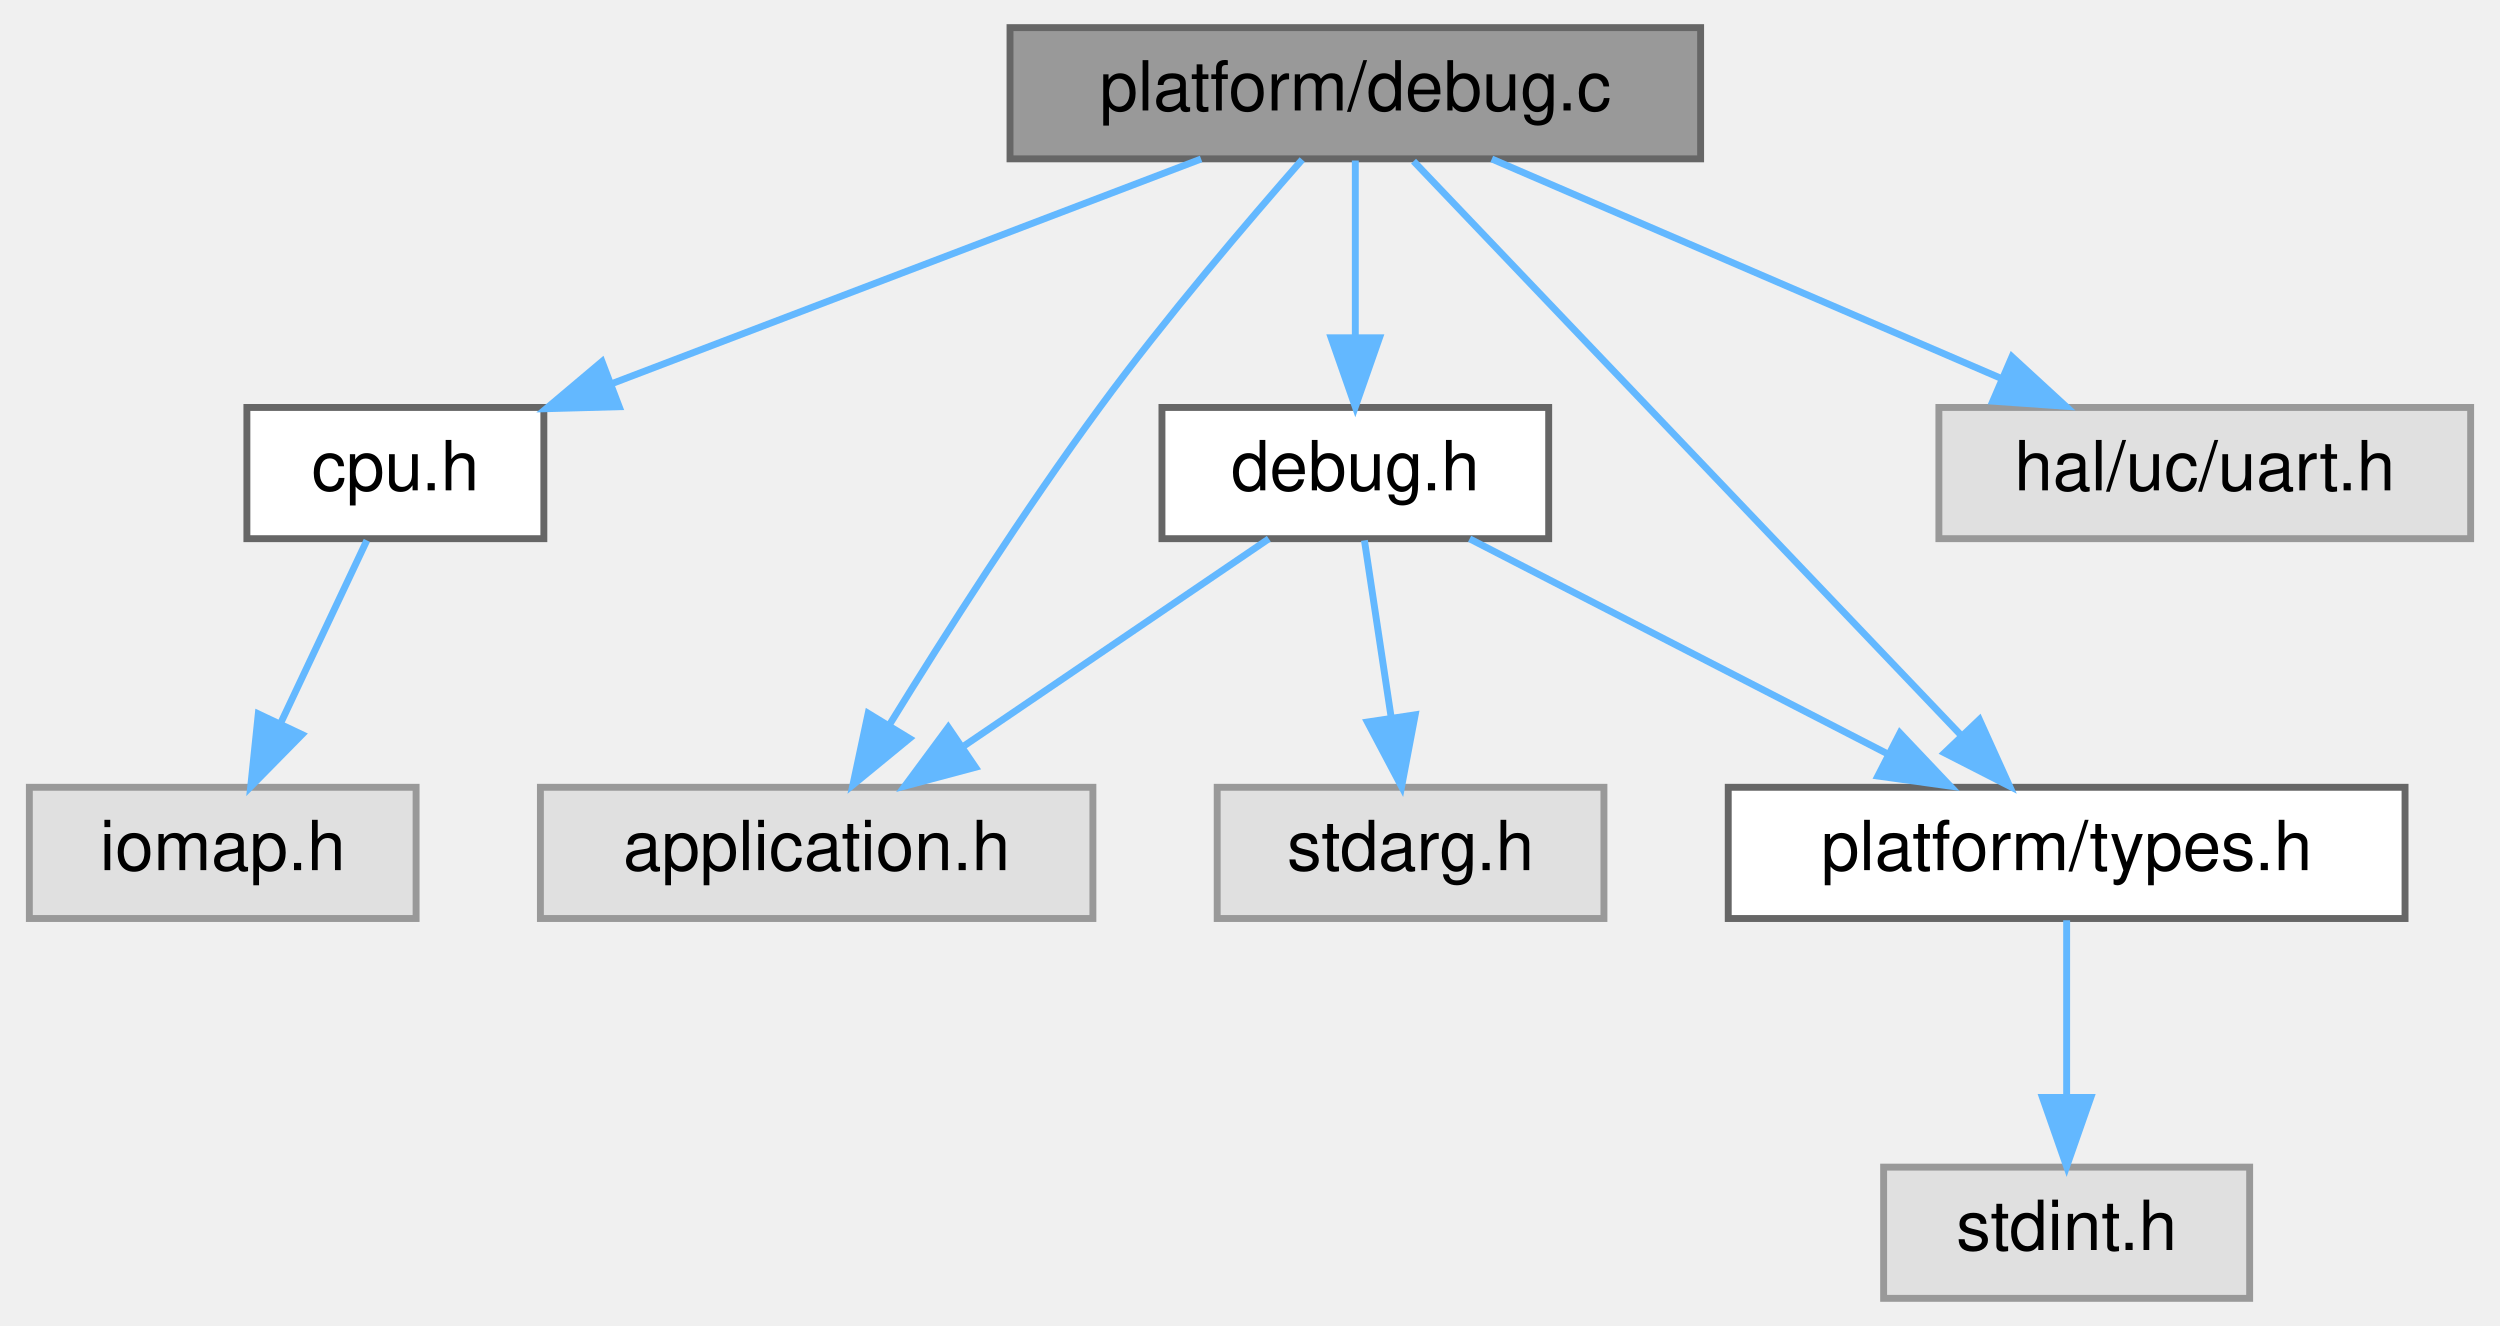
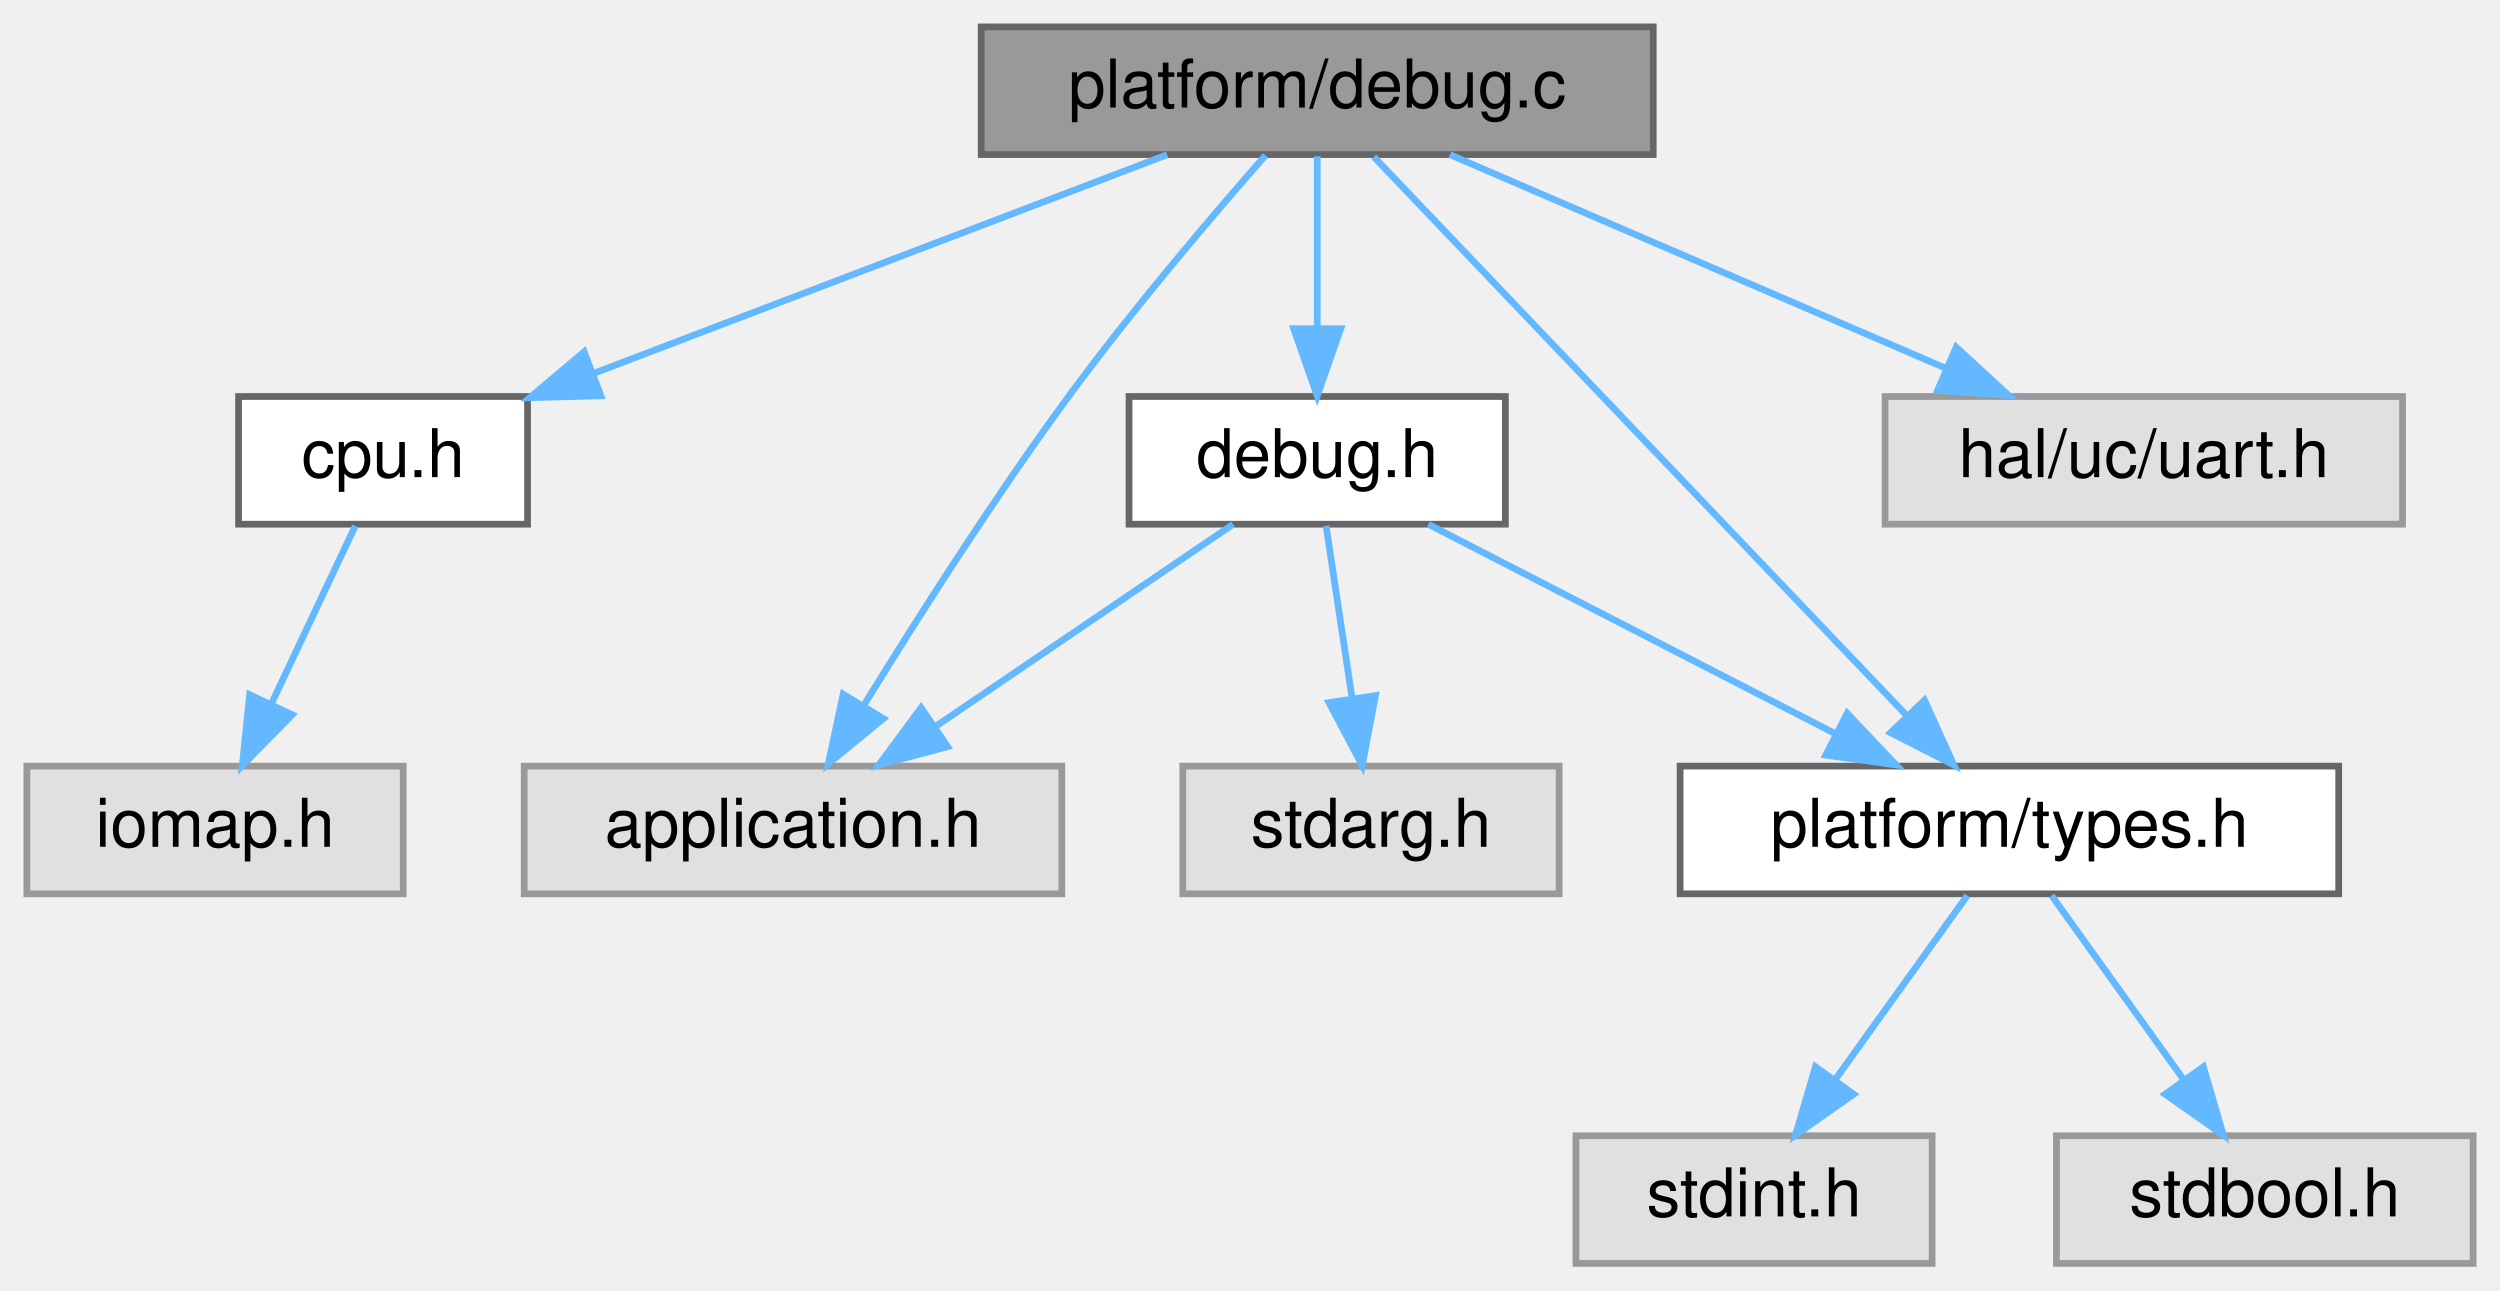
- <svg xmlns="http://www.w3.org/2000/svg" xmlns:xlink="http://www.w3.org/1999/xlink" width="362pt" height="192pt" viewBox="0.00 0.00 361.50 192.00">
+ <svg xmlns="http://www.w3.org/2000/svg" xmlns:xlink="http://www.w3.org/1999/xlink" width="372pt" height="192pt" viewBox="0.00 0.00 372.00 192.00">
  <g id="graph0" class="graph" transform="scale(1 1) rotate(0) translate(4 188)">
    <g id="Node000001" class="node">
      <g id="a_Node000001">
        <a xlink:title=" ">
          <polygon fill="#999999" stroke="#666666" points="242,-184 142,-184 142,-165 242,-165 242,-184" />
          <text text-anchor="middle" x="192" y="-172" font-family="Helvetica,sans-Serif" font-size="10.00">platform/debug.c</text>
        </a>
      </g>
    </g>
    <g id="Node000002" class="node">
      <g id="a_Node000002">
        <a xlink:href="cpu_8h.html" target="_top" xlink:title="Definitions for EBS CPU controls.">
          <polygon fill="white" stroke="#666666" points="74.5,-129 31.5,-129 31.5,-110 74.5,-110 74.5,-129" />
          <text text-anchor="middle" x="53" y="-117" font-family="Helvetica,sans-Serif" font-size="10.00">cpu.h</text>
        </a>
      </g>
    </g>
    <g id="edge1_Node000001_Node000002" class="edge">
      <g id="a_edge1_Node000001_Node000002">
        <a xlink:title=" ">
          <path fill="none" stroke="#63b8ff" d="M169.67,-164.98C146.53,-156.16 110.19,-142.31 84.22,-132.4" />
          <polygon fill="#63b8ff" stroke="#63b8ff" points="85.41,-129.11 74.82,-128.82 82.92,-135.65 85.41,-129.11" />
        </a>
      </g>
    </g>
    <g id="Node000004" class="node">
      <g id="a_Node000004">
        <a xlink:href="debug_8h.html" target="_top" xlink:title=" ">
          <polygon fill="white" stroke="#666666" points="220,-129 164,-129 164,-110 220,-110 220,-129" />
          <text text-anchor="middle" x="192" y="-117" font-family="Helvetica,sans-Serif" font-size="10.00">debug.h</text>
        </a>
      </g>
    </g>
    <g id="edge3_Node000001_Node000004" class="edge">
      <g id="a_edge3_Node000001_Node000004">
        <a xlink:title=" ">
          <path fill="none" stroke="#63b8ff" d="M192,-164.75C192,-157.8 192,-147.85 192,-139.13" />
          <polygon fill="#63b8ff" stroke="#63b8ff" points="195.5,-139.09 192,-129.09 188.5,-139.09 195.5,-139.09" />
        </a>
      </g>
    </g>
    <g id="Node000005" class="node">
      <g id="a_Node000005">
        <a xlink:title=" ">
          <polygon fill="#e0e0e0" stroke="#999999" points="154,-74 74,-74 74,-55 154,-55 154,-74" />
          <text text-anchor="middle" x="114" y="-62" font-family="Helvetica,sans-Serif" font-size="10.00">application.h</text>
        </a>
      </g>
    </g>
-     <g id="edge9_Node000001_Node000005" class="edge">
-       <g id="a_edge9_Node000001_Node000005">
+     <g id="edge10_Node000001_Node000005" class="edge">
+       <g id="a_edge10_Node000001_Node000005">
        <a xlink:title=" ">
          <path fill="none" stroke="#63b8ff" d="M184.31,-164.89C176.59,-156.1 164.52,-141.96 155,-129 143.98,-114 132.59,-96.13 124.61,-83.17" />
          <polygon fill="#63b8ff" stroke="#63b8ff" points="127.44,-81.07 119.25,-74.35 121.46,-84.71 127.44,-81.07" />
        </a>
      </g>
    </g>
    <g id="Node000007" class="node">
      <g id="a_Node000007">
        <a xlink:href="types_8h.html" target="_top" xlink:title=" ">
          <polygon fill="white" stroke="#666666" points="344,-74 246,-74 246,-55 344,-55 344,-74" />
          <text text-anchor="middle" x="295" y="-62" font-family="Helvetica,sans-Serif" font-size="10.00">platform/types.h</text>
        </a>
      </g>
    </g>
-     <g id="edge8_Node000001_Node000007" class="edge">
-       <g id="a_edge8_Node000001_Node000007">
+     <g id="edge9_Node000001_Node000007" class="edge">
+       <g id="a_edge9_Node000001_Node000007">
        <a xlink:title=" ">
          <path fill="none" stroke="#63b8ff" d="M200.43,-164.66C217.79,-146.46 257.76,-104.55 279.77,-81.47" />
          <polygon fill="#63b8ff" stroke="#63b8ff" points="282.37,-83.81 286.74,-74.16 277.31,-78.98 282.37,-83.81" />
        </a>
      </g>
    </g>
-     <g id="Node000009" class="node">
-       <g id="a_Node000009">
+     <g id="Node000010" class="node">
+       <g id="a_Node000010">
        <a xlink:title=" ">
          <polygon fill="#e0e0e0" stroke="#999999" points="353.5,-129 276.5,-129 276.5,-110 353.5,-110 353.5,-129" />
          <text text-anchor="middle" x="315" y="-117" font-family="Helvetica,sans-Serif" font-size="10.00">hal/uc/uart.h</text>
        </a>
      </g>
    </g>
-     <g id="edge10_Node000001_Node000009" class="edge">
-       <g id="a_edge10_Node000001_Node000009">
+     <g id="edge11_Node000001_Node000010" class="edge">
+       <g id="a_edge11_Node000001_Node000010">
        <a xlink:title=" ">
          <path fill="none" stroke="#63b8ff" d="M211.76,-164.98C231.73,-156.38 262.8,-142.99 285.65,-133.15" />
          <polygon fill="#63b8ff" stroke="#63b8ff" points="287.08,-136.34 294.88,-129.17 284.31,-129.91 287.08,-136.34" />
        </a>
      </g>
    </g>
    <g id="Node000003" class="node">
      <g id="a_Node000003">
        <a xlink:title=" ">
          <polygon fill="#e0e0e0" stroke="#999999" points="56,-74 0,-74 0,-55 56,-55 56,-74" />
          <text text-anchor="middle" x="28" y="-62" font-family="Helvetica,sans-Serif" font-size="10.00">iomap.h</text>
        </a>
      </g>
    </g>
    <g id="edge2_Node000002_Node000003" class="edge">
      <g id="a_edge2_Node000002_Node000003">
        <a xlink:title=" ">
          <path fill="none" stroke="#63b8ff" d="M48.87,-109.75C45.49,-102.57 40.58,-92.18 36.38,-83.27" />
          <polygon fill="#63b8ff" stroke="#63b8ff" points="39.48,-81.64 32.05,-74.09 33.15,-84.63 39.48,-81.64" />
        </a>
      </g>
    </g>
    <g id="edge4_Node000004_Node000005" class="edge">
      <g id="a_edge4_Node000004_Node000005">
        <a xlink:title=" ">
          <path fill="none" stroke="#63b8ff" d="M179.47,-109.98C167.6,-101.92 149.54,-89.65 135.39,-80.03" />
          <polygon fill="#63b8ff" stroke="#63b8ff" points="137,-76.9 126.76,-74.17 133.06,-82.69 137,-76.9" />
        </a>
      </g>
    </g>
    <g id="Node000006" class="node">
      <g id="a_Node000006">
        <a xlink:title=" ">
          <polygon fill="#e0e0e0" stroke="#999999" points="228,-74 172,-74 172,-55 228,-55 228,-74" />
          <text text-anchor="middle" x="200" y="-62" font-family="Helvetica,sans-Serif" font-size="10.00">stdarg.h</text>
        </a>
      </g>
    </g>
    <g id="edge5_Node000004_Node000006" class="edge">
      <g id="a_edge5_Node000004_Node000006">
        <a xlink:title=" ">
          <path fill="none" stroke="#63b8ff" d="M193.32,-109.75C194.37,-102.8 195.87,-92.85 197.19,-84.13" />
          <polygon fill="#63b8ff" stroke="#63b8ff" points="200.67,-84.5 198.7,-74.09 193.75,-83.45 200.67,-84.5" />
        </a>
      </g>
    </g>
    <g id="edge6_Node000004_Node000007" class="edge">
      <g id="a_edge6_Node000004_Node000007">
        <a xlink:title=" ">
          <path fill="none" stroke="#63b8ff" d="M208.55,-109.98C224.89,-101.57 250.13,-88.59 269.13,-78.81" />
          <polygon fill="#63b8ff" stroke="#63b8ff" points="270.86,-81.86 278.15,-74.17 267.66,-75.63 270.86,-81.86" />
        </a>
      </g>
    </g>
    <g id="Node000008" class="node">
      <g id="a_Node000008">
        <a xlink:title=" ">
-           <polygon fill="#e0e0e0" stroke="#999999" points="321.5,-19 268.5,-19 268.5,0 321.5,0 321.5,-19" />
-           <text text-anchor="middle" x="295" y="-7" font-family="Helvetica,sans-Serif" font-size="10.00">stdint.h</text>
+           <polygon fill="#e0e0e0" stroke="#999999" points="283.5,-19 230.5,-19 230.5,0 283.5,0 283.5,-19" />
+           <text text-anchor="middle" x="257" y="-7" font-family="Helvetica,sans-Serif" font-size="10.00">stdint.h</text>
        </a>
      </g>
    </g>
    <g id="edge7_Node000007_Node000008" class="edge">
      <g id="a_edge7_Node000007_Node000008">
        <a xlink:title=" ">
-           <path fill="none" stroke="#63b8ff" d="M295,-54.75C295,-47.8 295,-37.85 295,-29.13" />
-           <polygon fill="#63b8ff" stroke="#63b8ff" points="298.5,-29.09 295,-19.09 291.5,-29.09 298.5,-29.09" />
+           <path fill="none" stroke="#63b8ff" d="M288.73,-54.75C283.41,-47.34 275.64,-36.5 269.12,-27.41" />
+           <polygon fill="#63b8ff" stroke="#63b8ff" points="271.83,-25.18 263.16,-19.09 266.14,-29.26 271.83,-25.18" />
+         </a>
+       </g>
+     </g>
+     <g id="Node000009" class="node">
+       <g id="a_Node000009">
+         <a xlink:title=" ">
+           <polygon fill="#e0e0e0" stroke="#999999" points="364,-19 302,-19 302,0 364,0 364,-19" />
+           <text text-anchor="middle" x="333" y="-7" font-family="Helvetica,sans-Serif" font-size="10.00">stdbool.h</text>
+         </a>
+       </g>
+     </g>
+     <g id="edge8_Node000007_Node000009" class="edge">
+       <g id="a_edge8_Node000007_Node000009">
+         <a xlink:title=" ">
+           <path fill="none" stroke="#63b8ff" d="M301.27,-54.75C306.59,-47.34 314.36,-36.5 320.88,-27.41" />
+           <polygon fill="#63b8ff" stroke="#63b8ff" points="323.86,-29.26 326.84,-19.09 318.17,-25.18 323.86,-29.26" />
        </a>
      </g>
    </g>
  </g>
</svg>
